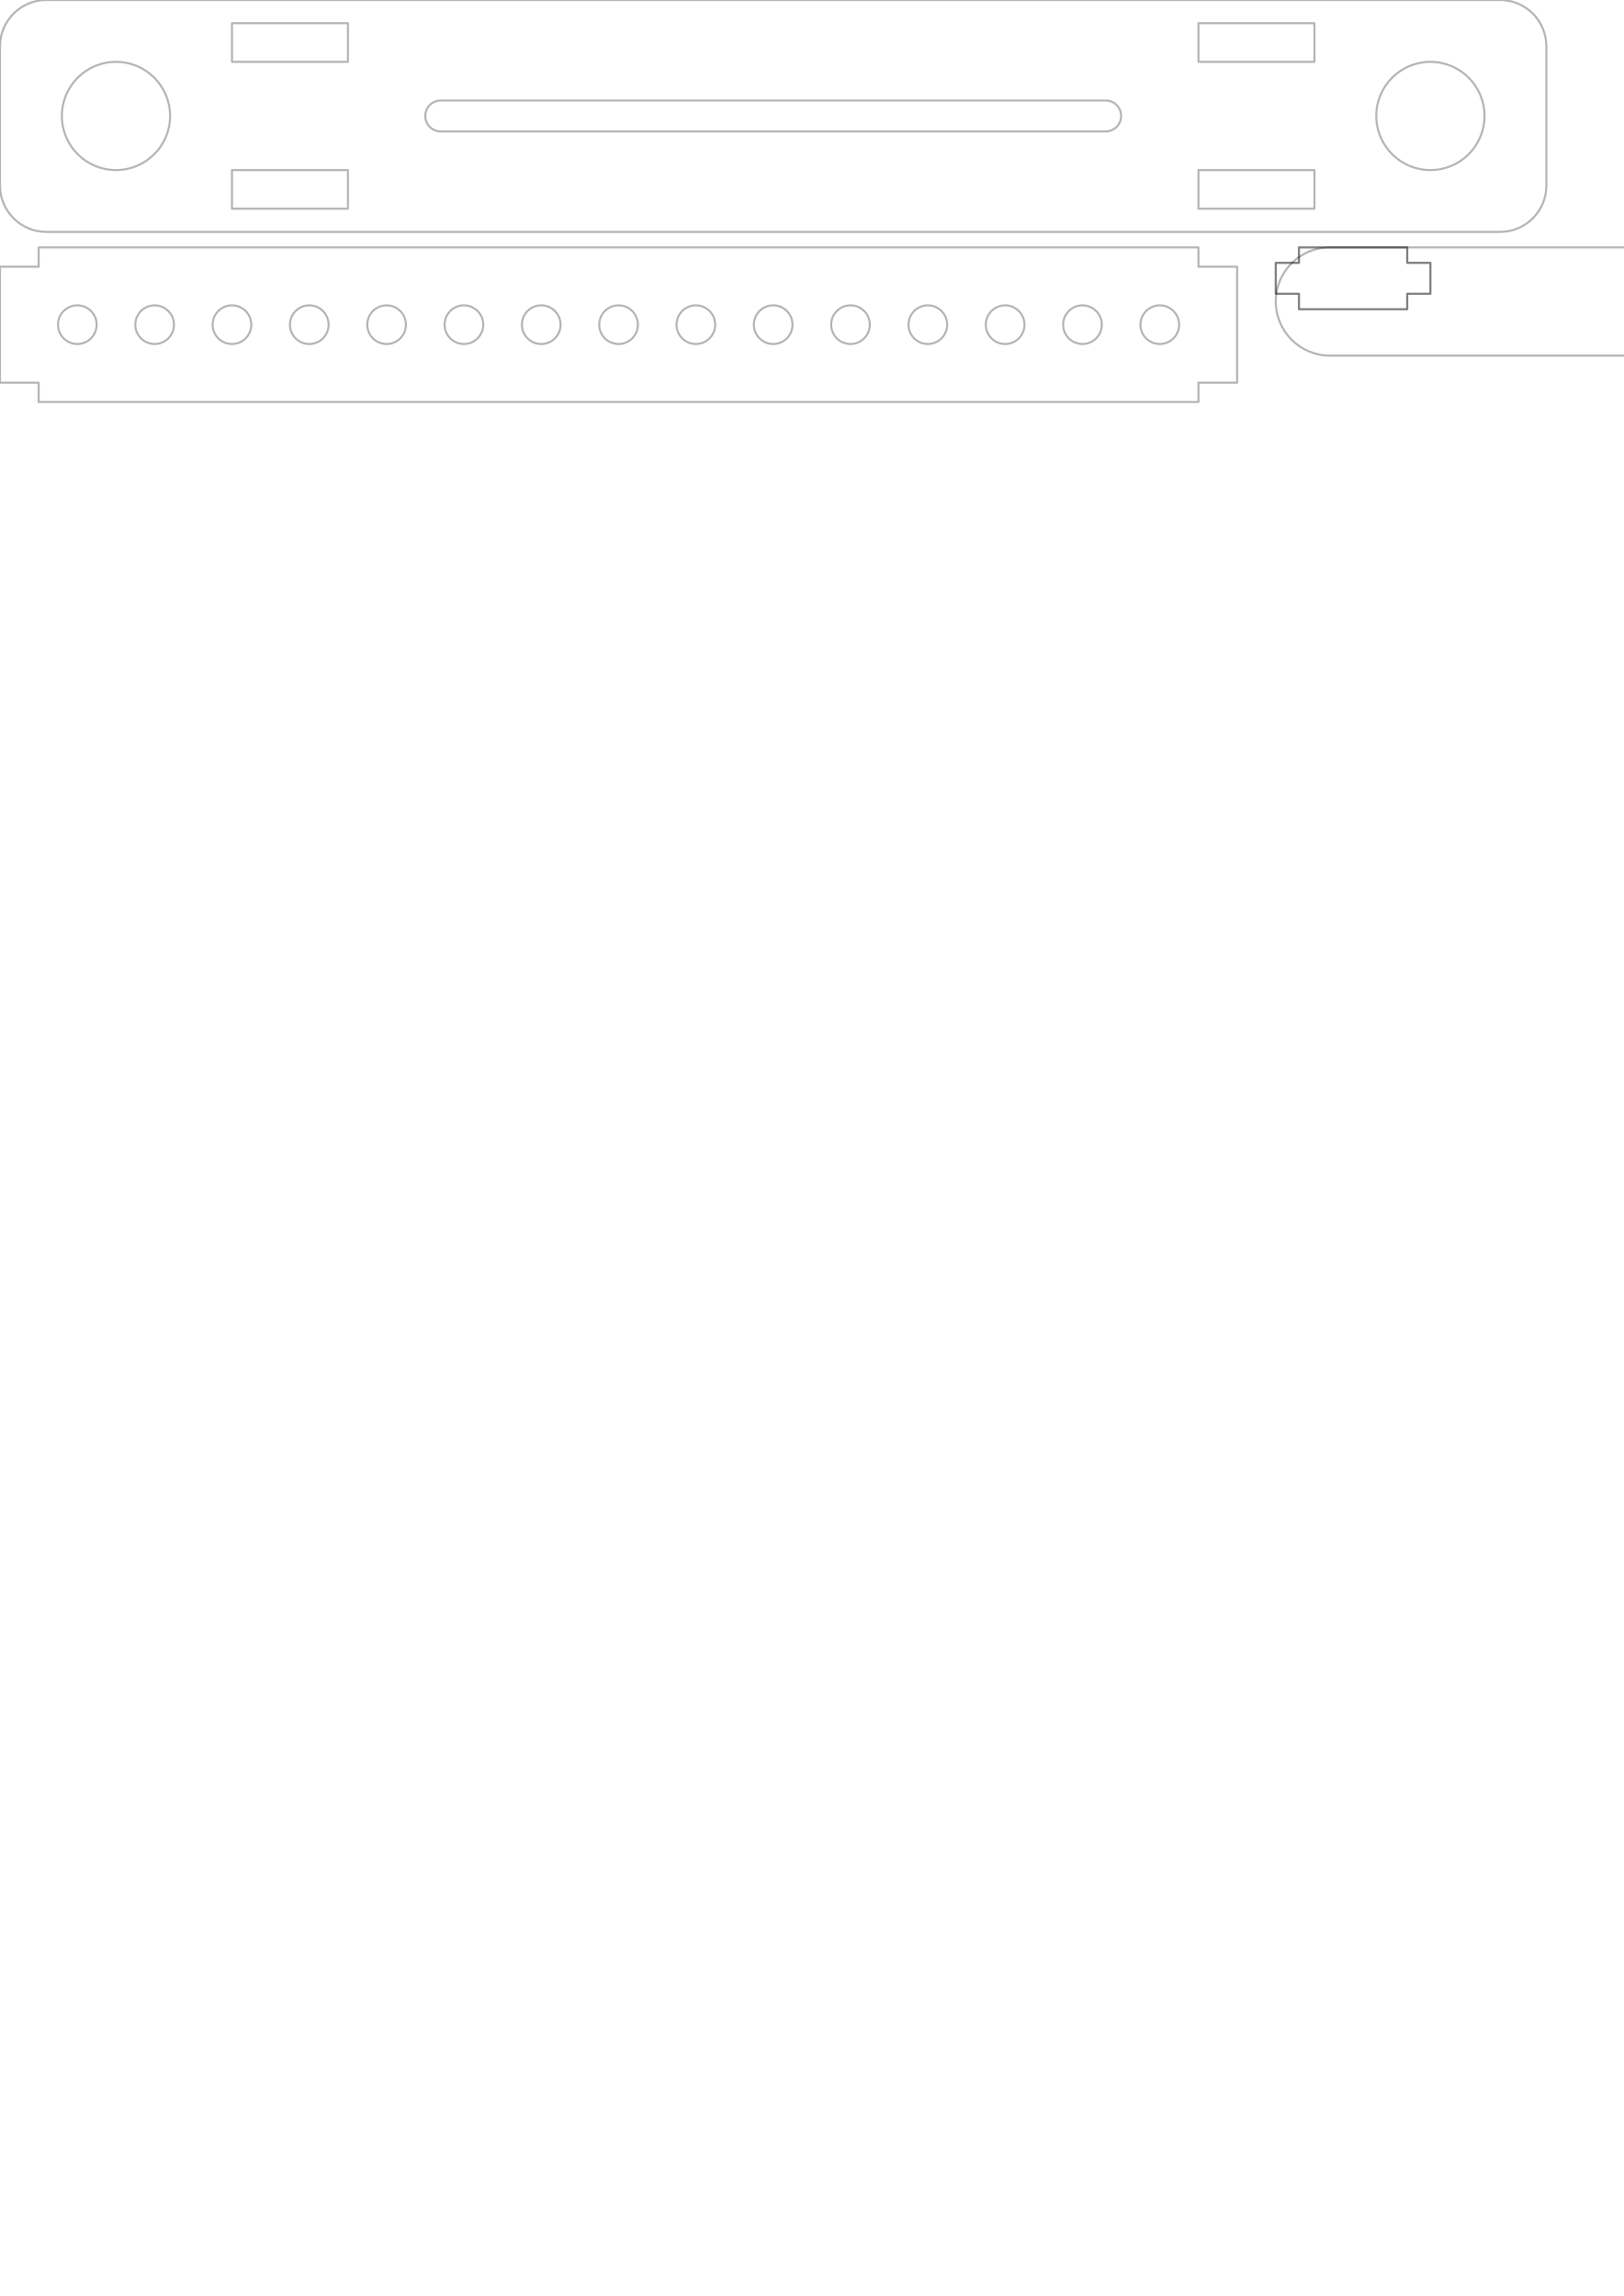
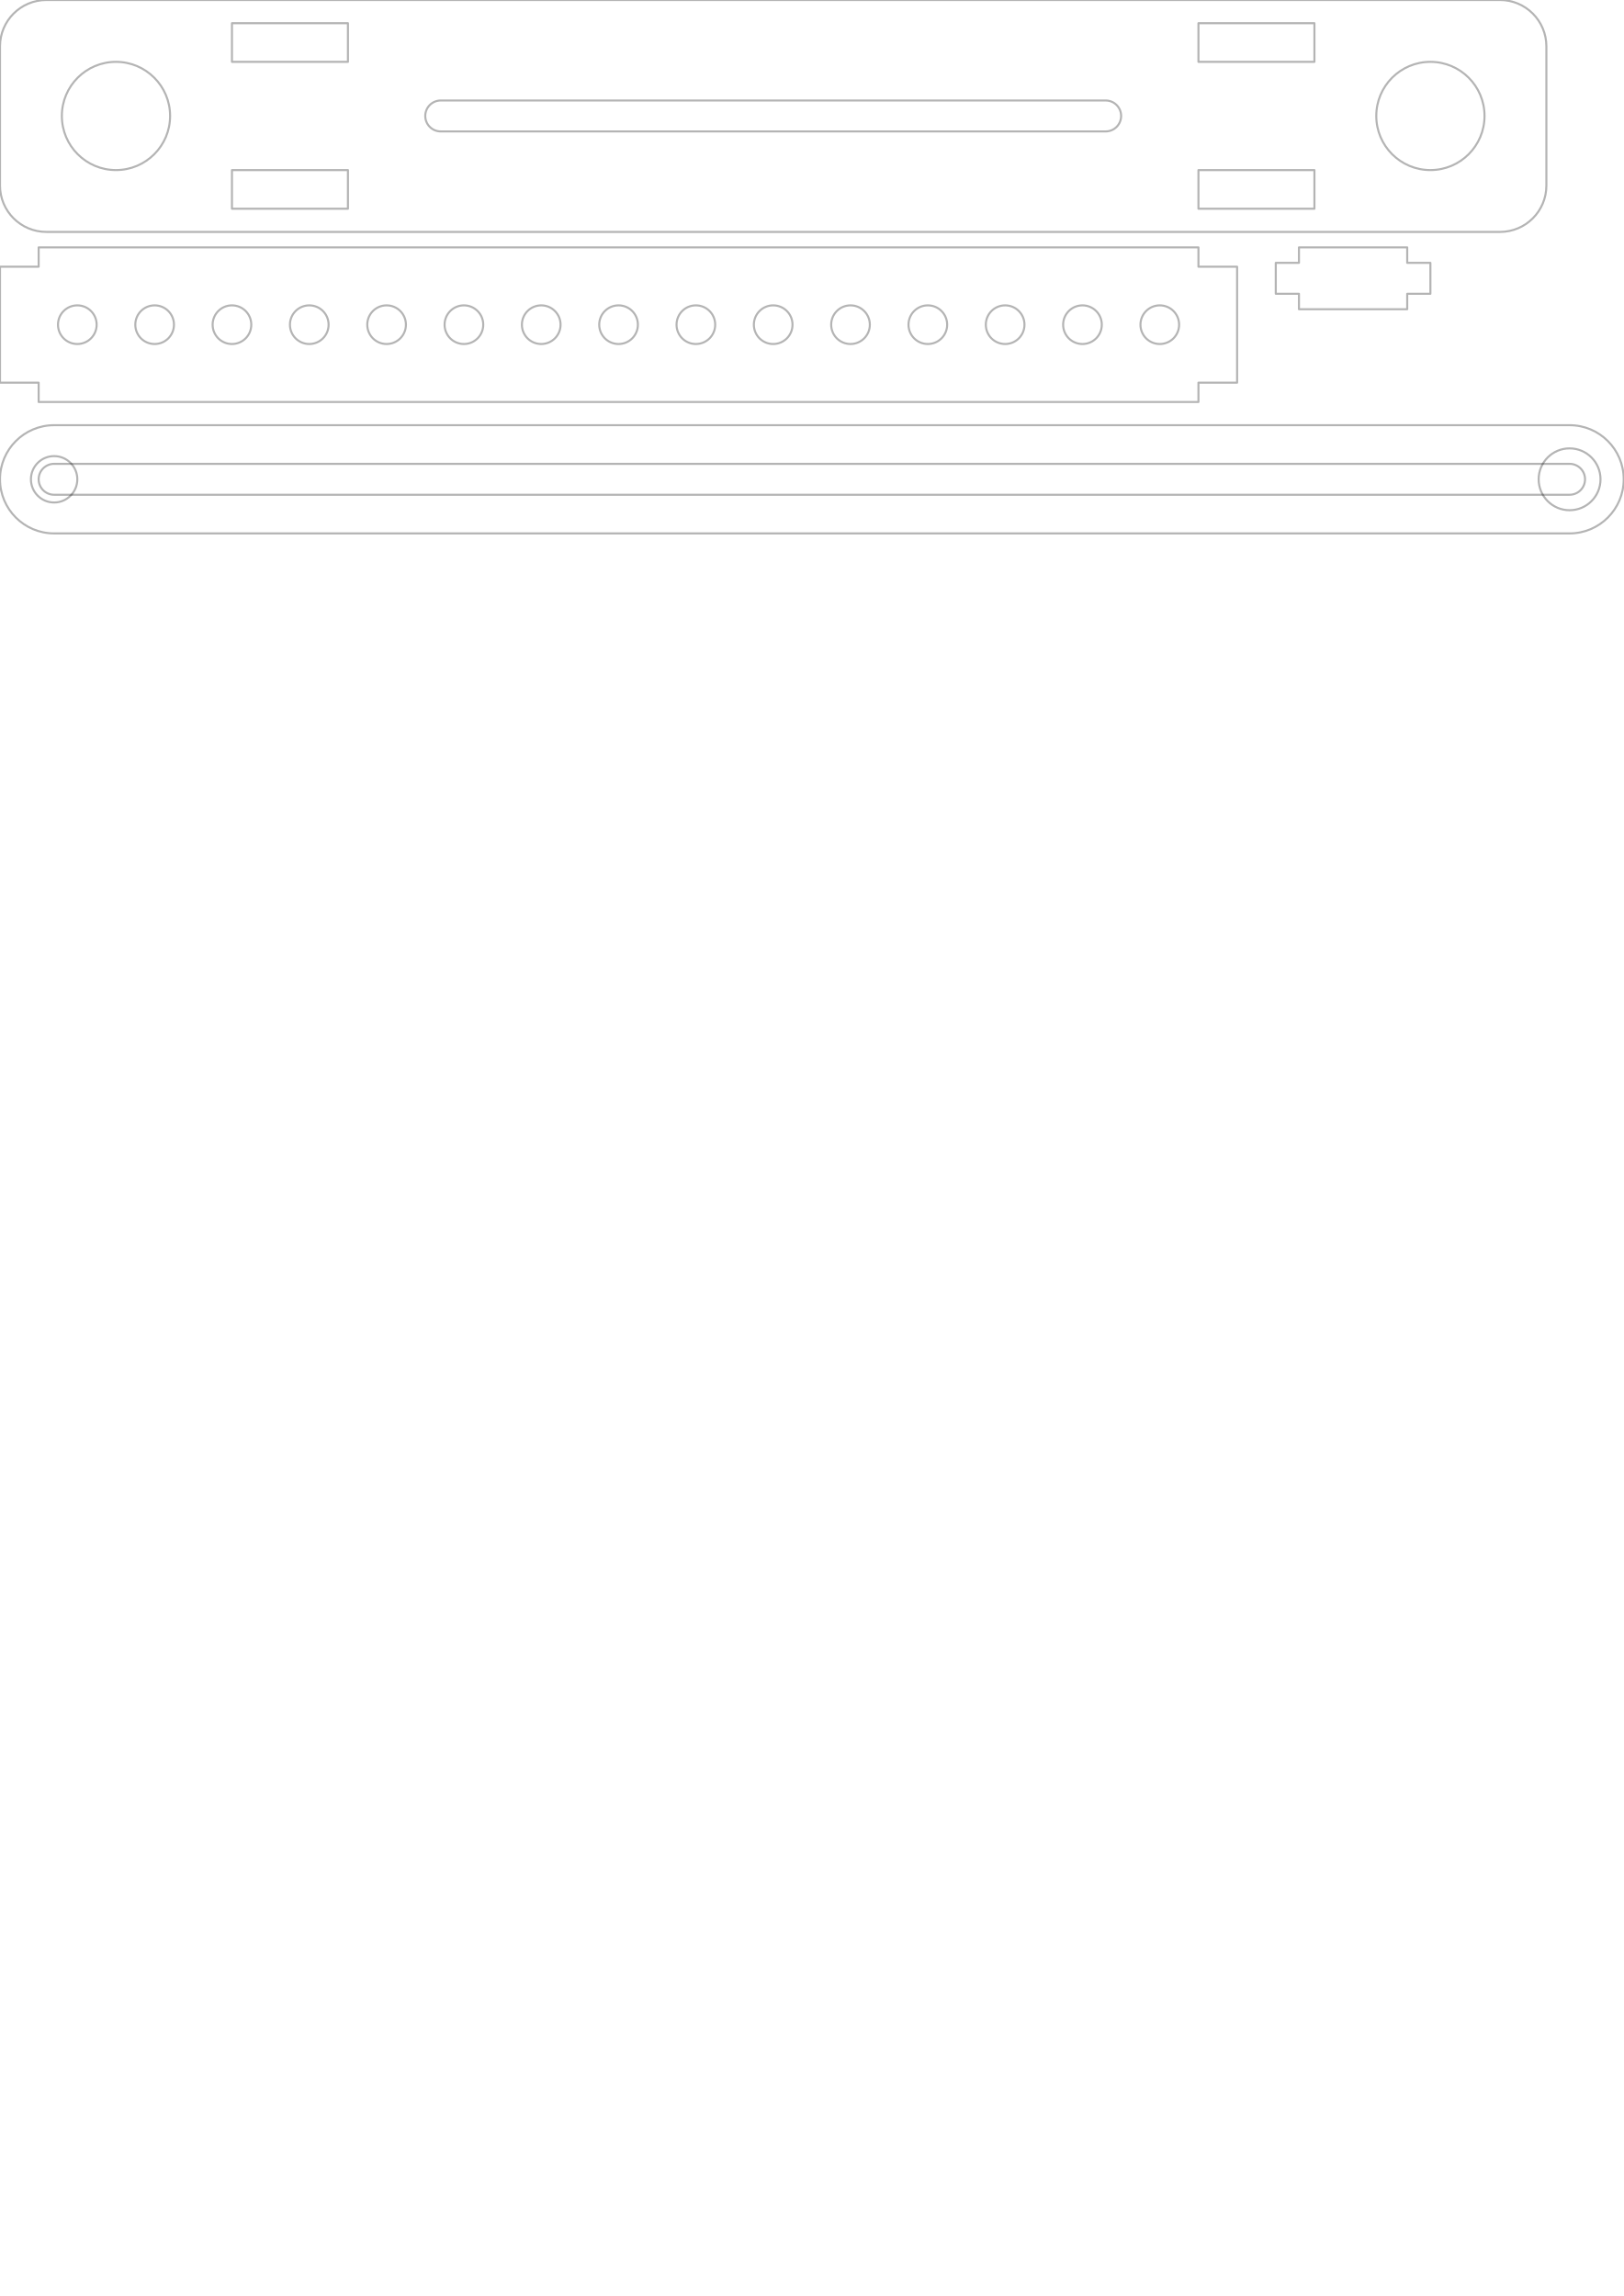
<svg xmlns="http://www.w3.org/2000/svg" width="210mm" height="297mm" viewBox="0 0 210 297" version="1.1" id="svg24114">
  <defs id="defs24111" />
  <g id="layer1">
    <rect style="opacity:0.295;fill:none;stroke:#000000;stroke-width:0.265;stroke-linecap:round;stroke-linejoin:round" id="rect24197" width="200" height="30" x="0" y="0" rx="6" ry="6" />
    <rect style="opacity:0.295;fill:none;stroke:#000000;stroke-width:0.265;stroke-linecap:round;stroke-linejoin:round" id="rect24197" width="15" height="5" x="30" y="3" />
    <rect style="opacity:0.295;fill:none;stroke:#000000;stroke-width:0.265;stroke-linecap:round;stroke-linejoin:round" id="rect24197" width="15" height="5" x="155" y="3" />
    <rect style="opacity:0.295;fill:none;stroke:#000000;stroke-width:0.265;stroke-linecap:round;stroke-linejoin:round" id="rect24197" width="15" height="5" x="30" y="22" />
    <rect style="opacity:0.295;fill:none;stroke:#000000;stroke-width:0.265;stroke-linecap:round;stroke-linejoin:round" id="rect24197" width="15" height="5" x="155" y="22" />
    <circle style="opacity:0.295;fill:none;stroke:#000000;stroke-width:0.265;stroke-linecap:round;stroke-linejoin:round" id="circ24197" r="7" cx="15" cy="15" />
    <circle style="opacity:0.295;fill:none;stroke:#000000;stroke-width:0.265;stroke-linecap:round;stroke-linejoin:round" id="circ24197" r="7" cx="185" cy="15" />
    <rect style="opacity:0.295;fill:none;stroke:#000000;stroke-width:0.265;stroke-linecap:round;stroke-linejoin:round" id="rect24197" width="90" height="4" x="55" y="13" rx="2" ry="2" />
  </g>
  <g id="layer2" transform="translate(0, 32)">
    <path style="opacity:0.295;fill:none;stroke:#000000;stroke-width:0.265;stroke-linecap:round;stroke-linejoin:round" id="tow24197" d="M 5,0, 5,2.5 0,2.5 0,17.5 5,17.5 5,20  155,20 155,17.5 160,17.5 160,2.5, 155,2.5 155,0 Z">
     </path>
    <circle style="opacity:0.295;fill:none;stroke:#000000;stroke-width:0.265;stroke-linecap:round;stroke-linejoin:round" id="circ24197" r="2.5" cx="10" cy="10" />
    <circle style="opacity:0.295;fill:none;stroke:#000000;stroke-width:0.265;stroke-linecap:round;stroke-linejoin:round" id="circ24197" r="2.5" cx="20" cy="10" />
    <circle style="opacity:0.295;fill:none;stroke:#000000;stroke-width:0.265;stroke-linecap:round;stroke-linejoin:round" id="circ24197" r="2.5" cx="30" cy="10" />
    <circle style="opacity:0.295;fill:none;stroke:#000000;stroke-width:0.265;stroke-linecap:round;stroke-linejoin:round" id="circ24197" r="2.5" cx="40" cy="10" />
    <circle style="opacity:0.295;fill:none;stroke:#000000;stroke-width:0.265;stroke-linecap:round;stroke-linejoin:round" id="circ24197" r="2.5" cx="50" cy="10" />
    <circle style="opacity:0.295;fill:none;stroke:#000000;stroke-width:0.265;stroke-linecap:round;stroke-linejoin:round" id="circ24197" r="2.5" cx="60" cy="10" />
    <circle style="opacity:0.295;fill:none;stroke:#000000;stroke-width:0.265;stroke-linecap:round;stroke-linejoin:round" id="circ24197" r="2.5" cx="70" cy="10" />
    <circle style="opacity:0.295;fill:none;stroke:#000000;stroke-width:0.265;stroke-linecap:round;stroke-linejoin:round" id="circ24197" r="2.5" cx="80" cy="10" />
    <circle style="opacity:0.295;fill:none;stroke:#000000;stroke-width:0.265;stroke-linecap:round;stroke-linejoin:round" id="circ24197" r="2.5" cx="90" cy="10" />
    <circle style="opacity:0.295;fill:none;stroke:#000000;stroke-width:0.265;stroke-linecap:round;stroke-linejoin:round" id="circ24197" r="2.5" cx="100" cy="10" />
    <circle style="opacity:0.295;fill:none;stroke:#000000;stroke-width:0.265;stroke-linecap:round;stroke-linejoin:round" id="circ24197" r="2.5" cx="110" cy="10" />
    <circle style="opacity:0.295;fill:none;stroke:#000000;stroke-width:0.265;stroke-linecap:round;stroke-linejoin:round" id="circ24197" r="2.5" cx="120" cy="10" />
    <circle style="opacity:0.295;fill:none;stroke:#000000;stroke-width:0.265;stroke-linecap:round;stroke-linejoin:round" id="circ24197" r="2.5" cx="130" cy="10" />
    <circle style="opacity:0.295;fill:none;stroke:#000000;stroke-width:0.265;stroke-linecap:round;stroke-linejoin:round" id="circ24197" r="2.5" cx="140" cy="10" />
    <circle style="opacity:0.295;fill:none;stroke:#000000;stroke-width:0.265;stroke-linecap:round;stroke-linejoin:round" id="circ24197" r="2.5" cx="150" cy="10" />
  </g>
  <g id="layer2" transform="translate(165, 32)">
    <path style="opacity:0.295;fill:none;stroke:#000000;stroke-width:0.265;stroke-linecap:round;stroke-linejoin:round" id="tow24197" d="M 3,0, 3,2 0,2 0,6 3,6 3,8  17,8 17,6 20,6 20,2, 17,2 17,0 Z" />
  </g>
-   <g id="layer2" transform="translate(165, 32)">
-     <rect style="opacity:0.295;fill:none;stroke:#000000;stroke-width:0.265;stroke-linecap:round;stroke-linejoin:round" id="rect24197" width="220" height="14" x="0" y="0" rx="7" ry="7" />
-     <path style="opacity:0.295;fill:none;stroke:#000000;stroke-width:0.265;stroke-linecap:round;stroke-linejoin:round" id="tow24197" d="M 3,0, 3,2 0,2 0,6 3,6 3,8  17,8 17,6 20,6 20,2, 17,2 17,0 Z" />
+   <g id="layer2" transform="translate(0, 55)">
+     <rect style="opacity:0.295;fill:none;stroke:#000000;stroke-width:0.265;stroke-linecap:round;stroke-linejoin:round" id="rect24197" width="210" height="14" x="0" y="0" rx="7" ry="7" />
+     <rect style="opacity:0.295;fill:none;stroke:#000000;stroke-width:0.265;stroke-linecap:round;stroke-linejoin:round" id="rect24197" width="200" height="4" x="5" y="5" rx="2" ry="2" />
+     <circle style="opacity:0.295;fill:none;stroke:#000000;stroke-width:0.265;stroke-linecap:round;stroke-linejoin:round" id="circ297" r="3" cx="7" cy="7" />
+     <circle style="opacity:0.295;fill:none;stroke:#000000;stroke-width:0.265;stroke-linecap:round;stroke-linejoin:round" id="circ297" r="4" cx="203" cy="7" />
  </g>
</svg>
